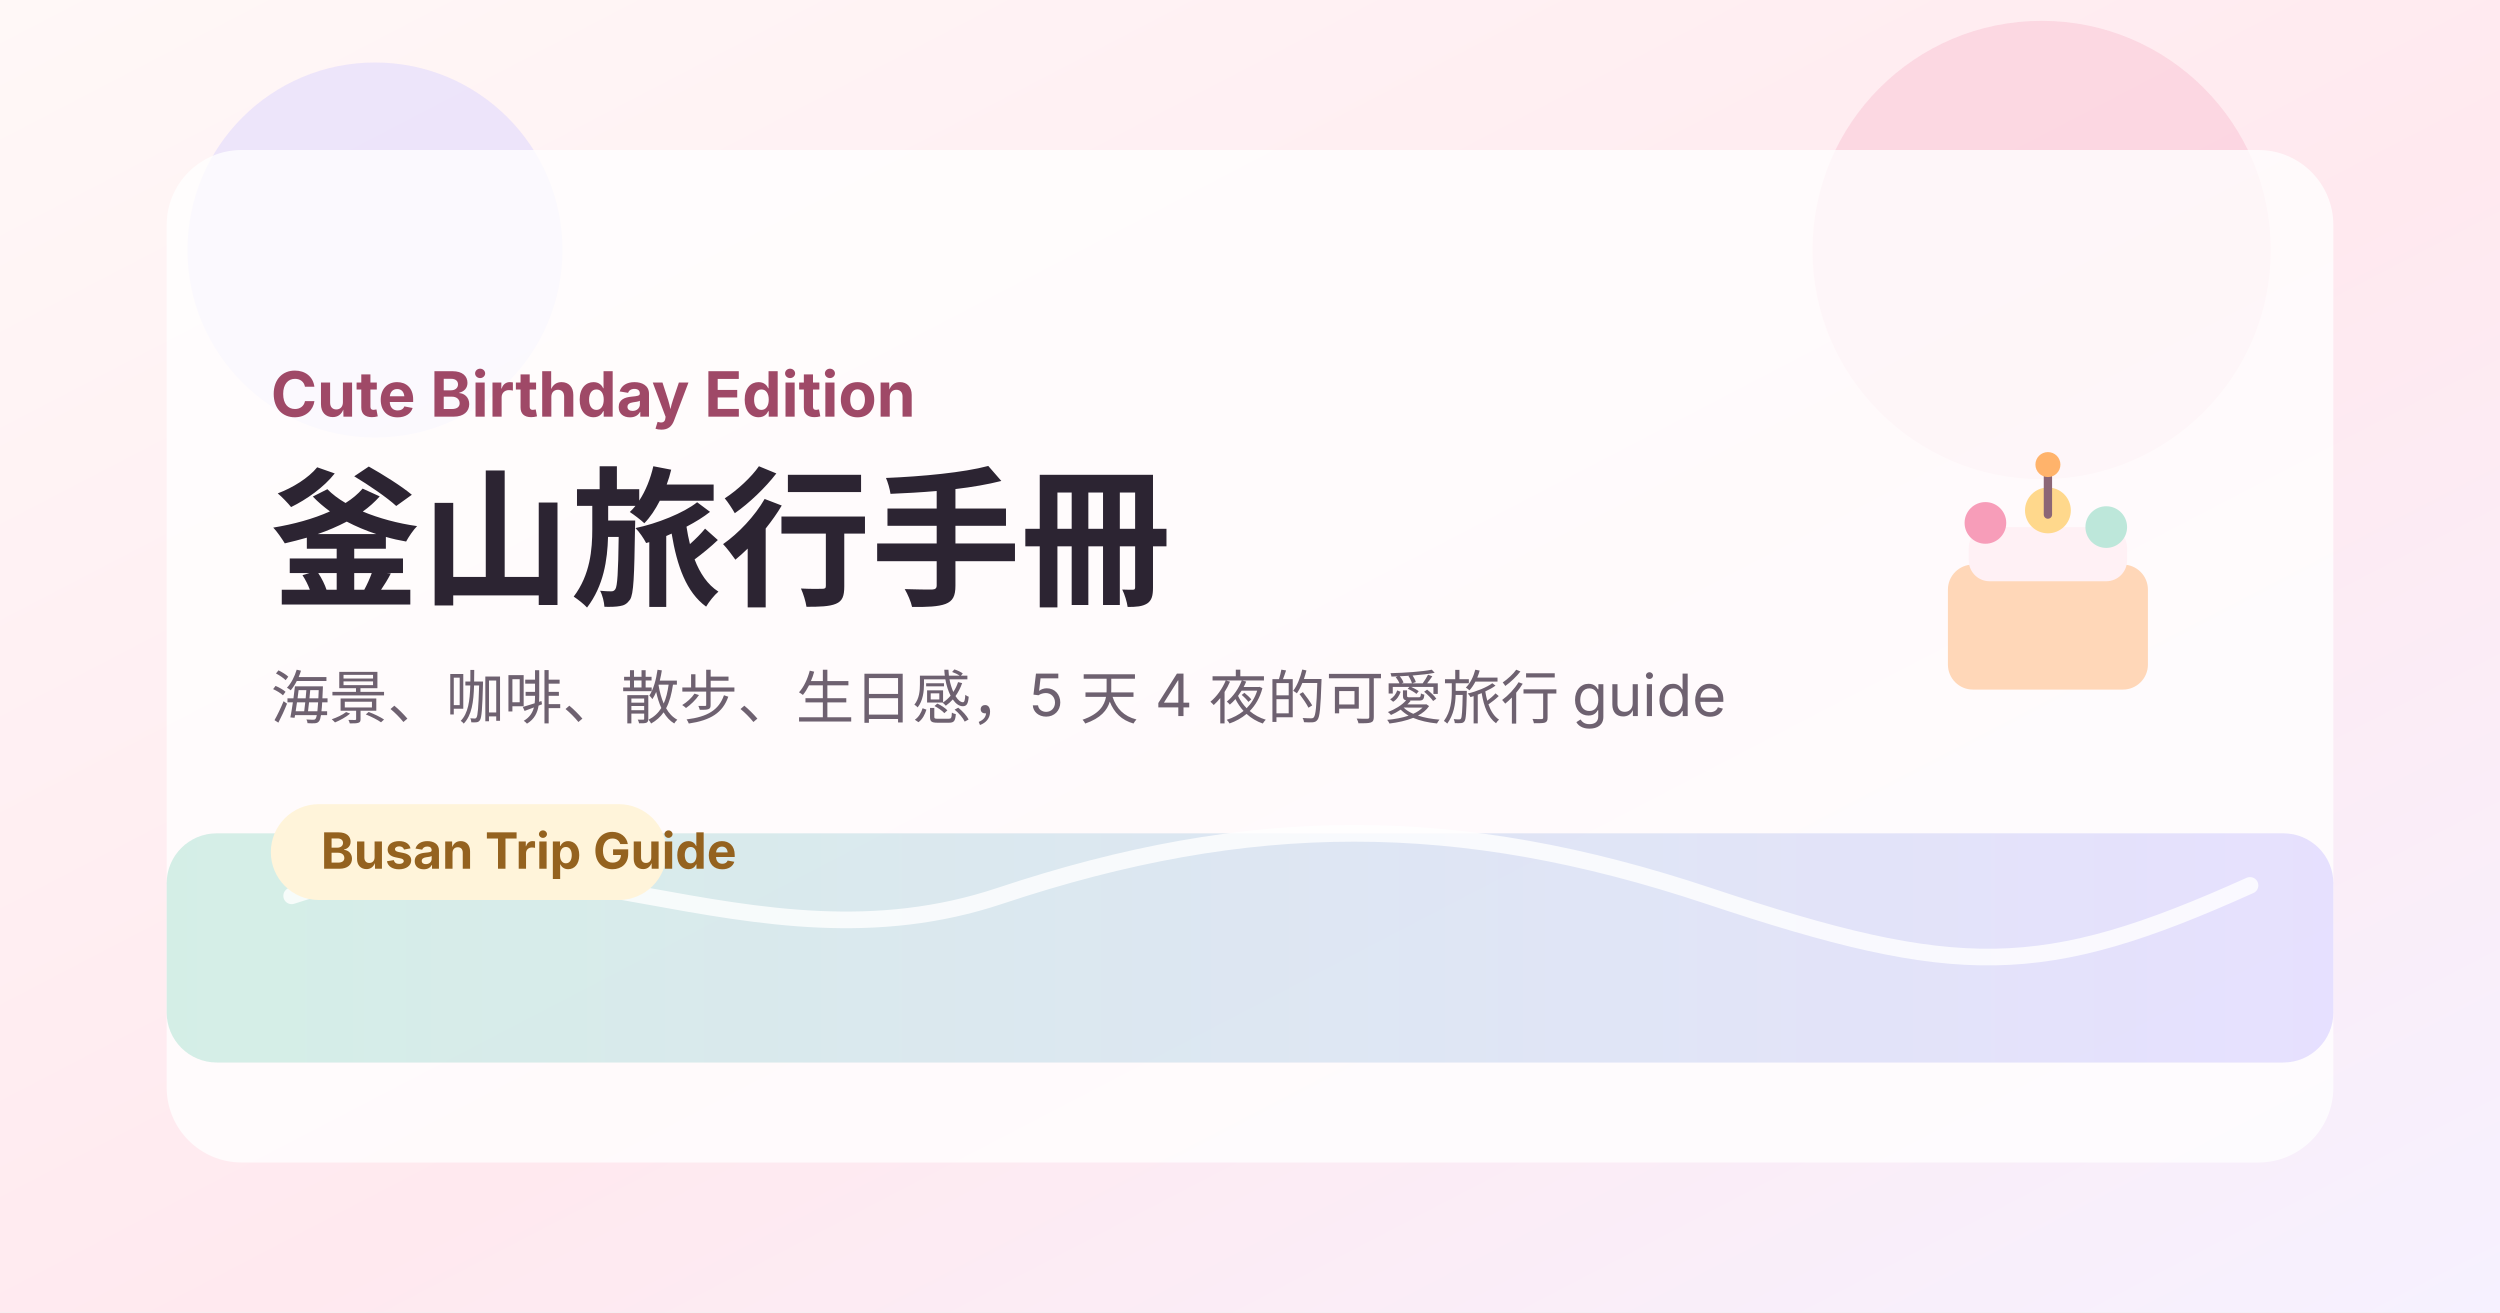
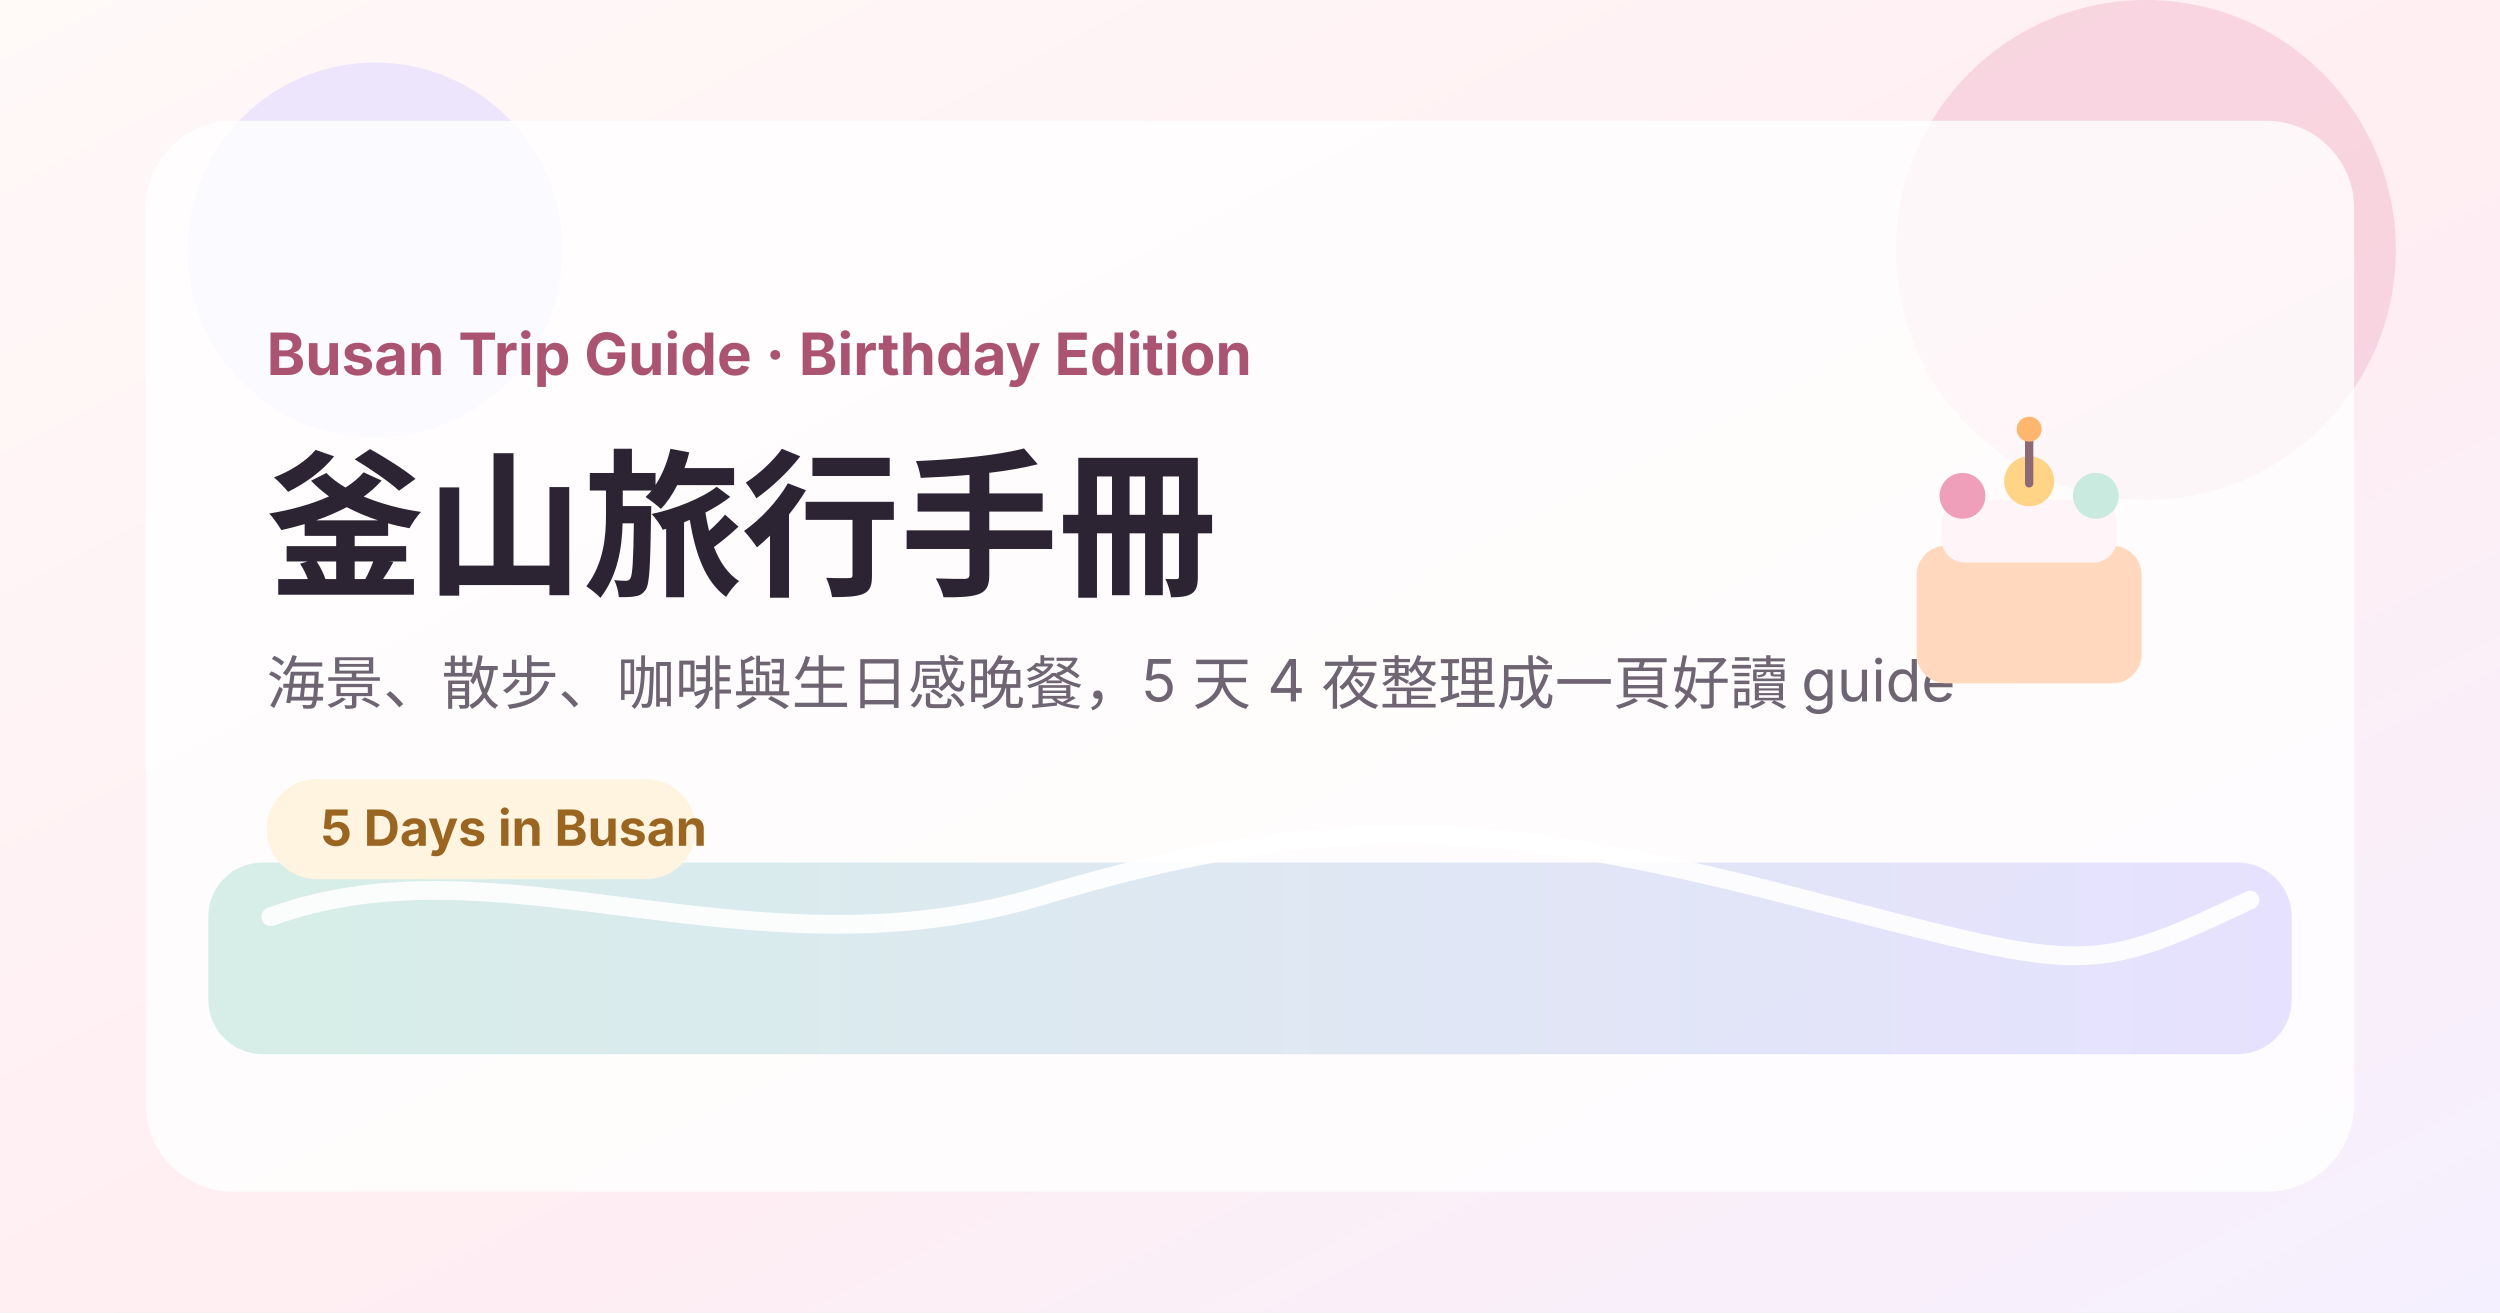
<svg xmlns="http://www.w3.org/2000/svg" width="1200" height="630" viewBox="0 0 1200 630">
  <defs>
    <linearGradient id="bg" x1="0" y1="0" x2="1" y2="1">
-       <stop offset="0%" stop-color="#fff8f7" />
-       <stop offset="55%" stop-color="#ffe9ef" />
-       <stop offset="100%" stop-color="#f6f1ff" />
+       <stop offset="0%" stop-color="#fff9f8" />
+       <stop offset="55%" stop-color="#ffeef2" />
+       <stop offset="100%" stop-color="#f5f0ff" />
    </linearGradient>
    <linearGradient id="sea" x1="0" y1="0" x2="1" y2="0">
-       <stop offset="0%" stop-color="#bde7da" />
-       <stop offset="100%" stop-color="#d9d1ff" />
+       <stop offset="0%" stop-color="#c6e9df" />
+       <stop offset="100%" stop-color="#ddd7ff" />
    </linearGradient>
  </defs>
  <rect width="1200" height="630" fill="url(#bg)" />
-   <circle cx="980" cy="120" r="110" fill="#f8bfd0" opacity="0.45" />
-   <circle cx="180" cy="120" r="90" fill="#d8d0ff" opacity="0.45" />
-   <rect x="80" y="72" width="1040" height="486" rx="36" fill="#ffffff" opacity="0.78" />
-   <rect x="80" y="400" width="1040" height="110" rx="24" fill="url(#sea)" opacity="0.65" />
-   <path d="M140 430 C260 390, 360 470, 480 430 S700 390, 820 430 S980 470, 1080 425" fill="none" stroke="#ffffff" stroke-width="8" stroke-linecap="round" opacity="0.8" />
-   <text x="130" y="200" fill="#9f4967" font-family="-apple-system,BlinkMacSystemFont,'Segoe UI',sans-serif" font-size="30" font-weight="700">Cute Birthday Edition</text>
-   <text x="130" y="285" fill="#2c2432" font-family="-apple-system,BlinkMacSystemFont,'Segoe UI',sans-serif" font-size="72" font-weight="800">釜山旅行手冊</text>
-   <text x="130" y="345" fill="#6e6170" font-family="-apple-system,BlinkMacSystemFont,'Segoe UI',sans-serif" font-size="28">海景、咖啡、散步、生日感，5 天 4 夜的可愛旅行 guide</text>
-   <rect x="130" y="386" width="190" height="46" rx="23" fill="#fff4da" />
-   <text x="154" y="417" fill="#94621f" font-family="-apple-system,BlinkMacSystemFont,'Segoe UI',sans-serif" font-size="24" font-weight="700">Busan Trip Guide</text>
-   <g transform="translate(935 235)">
-     <rect x="0" y="36" width="96" height="60" rx="12" fill="#ffd7b8" />
-     <rect x="10" y="18" width="76" height="26" rx="10" fill="#fff1f5" />
-     <circle cx="18" cy="16" r="10" fill="#f79db9" />
-     <circle cx="48" cy="10" r="11" fill="#ffd88c" />
-     <circle cx="76" cy="18" r="10" fill="#bde7da" />
-     <rect x="46" y="-8" width="4" height="22" rx="2" fill="#8c6676" />
-     <circle cx="48" cy="-12" r="6" fill="#ffb36b" />
+   <circle cx="1030" cy="120" r="120" fill="#efb1c6" opacity="0.42" />
+   <circle cx="180" cy="120" r="90" fill="#ddd7ff" opacity="0.55" />
+   <rect x="70" y="58" width="1060" height="514" rx="42" fill="#ffffff" opacity="0.80" />
+   <rect x="100" y="414" width="1000" height="92" rx="26" fill="url(#sea)" opacity="0.72" />
+   <path d="M130 440 C240 400, 360 472, 500 430 S720 394, 860 430 S1000 470, 1080 432" fill="none" stroke="#ffffff" stroke-width="9" stroke-linecap="round" opacity="0.9" />
+   <text x="128" y="180" fill="#ab5471" font-family="-apple-system,BlinkMacSystemFont,'Segoe UI',sans-serif" font-size="28" font-weight="700">Busan Trip Guide · Birthday Edition</text>
+   <text x="128" y="280" fill="#2c2432" font-family="-apple-system,BlinkMacSystemFont,'Segoe UI',sans-serif" font-size="76" font-weight="800">釜山旅行手冊</text>
+   <text x="128" y="338" fill="#6f6472" font-family="-apple-system,BlinkMacSystemFont,'Segoe UI',sans-serif" font-size="28">海景、散步、咖啡與生日感晚餐，5 天 4 夜整理成一頁好讀 guide</text>
+   <rect x="128" y="374" width="206" height="48" rx="24" fill="#fff4df" />
+   <text x="154" y="406" fill="#9a6521" font-family="-apple-system,BlinkMacSystemFont,'Segoe UI',sans-serif" font-size="24" font-weight="700">5 Days in Busan</text>
+   <g transform="translate(920 220)">
+     <rect x="0" y="42" width="108" height="66" rx="14" fill="#ffd8bd" />
+     <rect x="12" y="20" width="84" height="30" rx="11" fill="#fff4f7" />
+     <circle cx="22" cy="18" r="11" fill="#ef9fb9" />
+     <circle cx="54" cy="11" r="12" fill="#ffd486" />
+     <circle cx="86" cy="18" r="11" fill="#c9eadf" />
+     <rect x="52" y="-10" width="4" height="24" rx="2" fill="#8d6976" />
+     <circle cx="54" cy="-14" r="6" fill="#ffb66e" />
  </g>
</svg>
